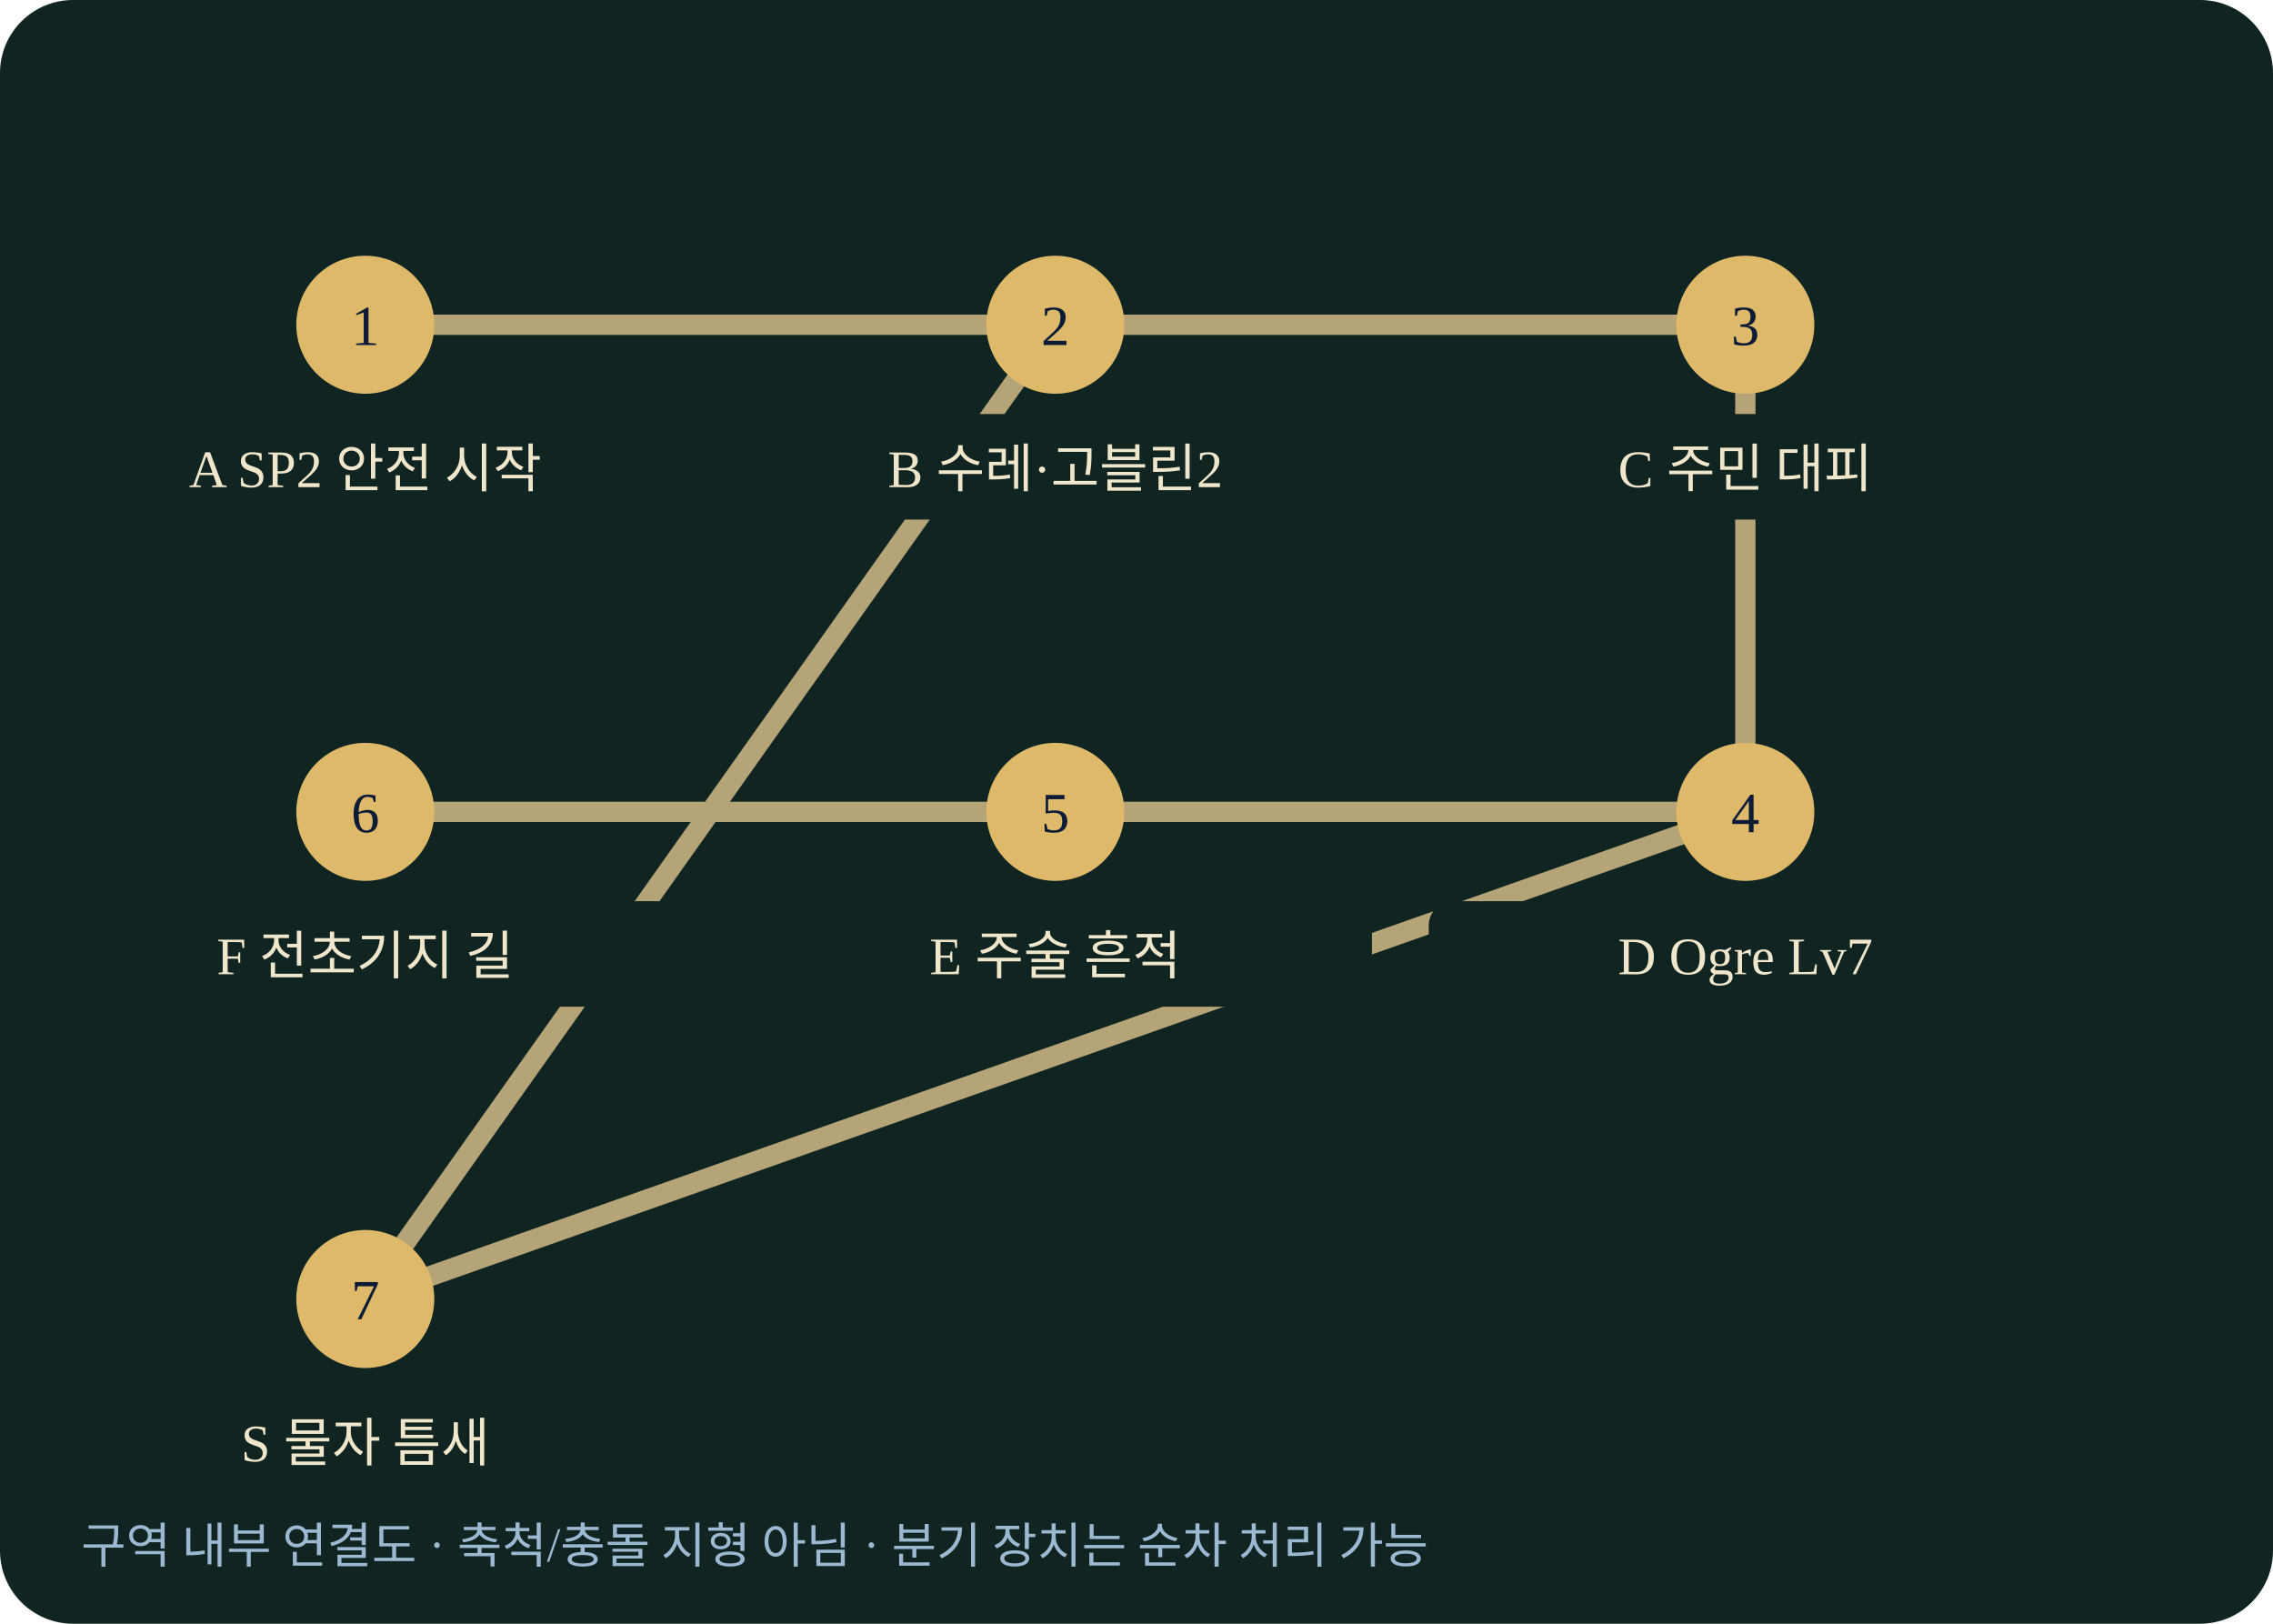
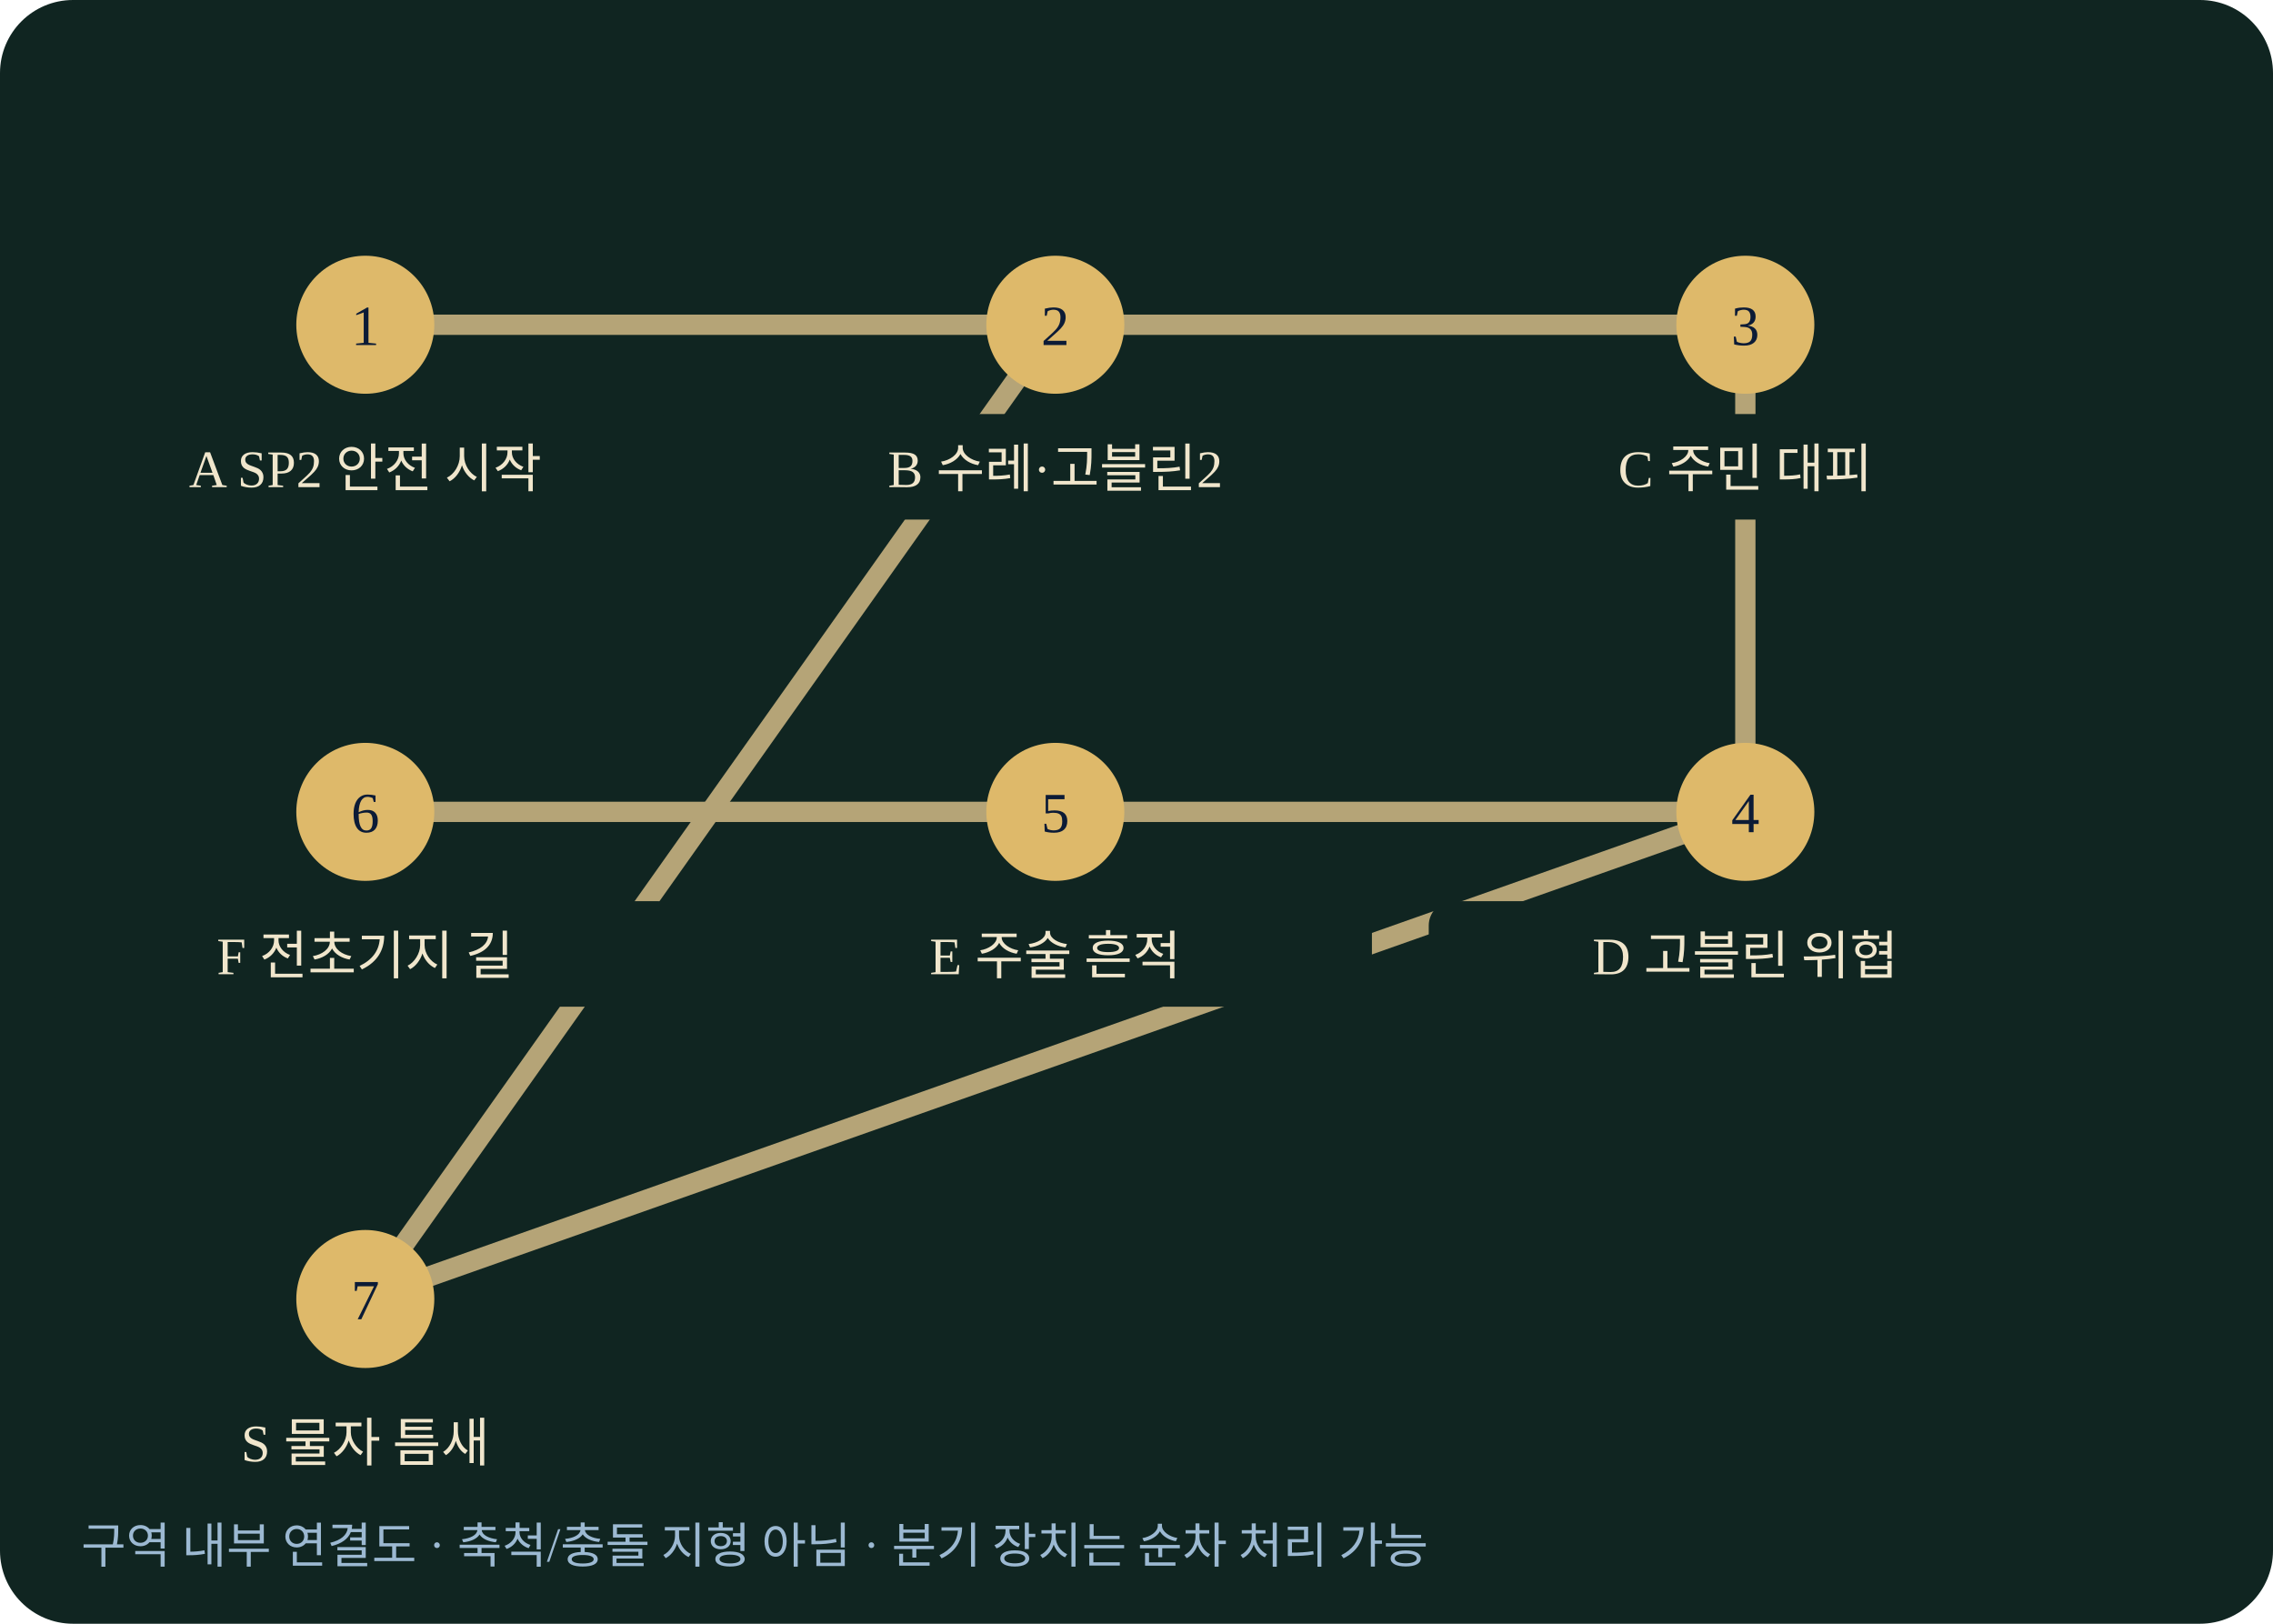
<svg xmlns="http://www.w3.org/2000/svg" viewBox="0 0 560 400">
  <rect width="560" height="400" rx="18" fill="#102521" />
  <path d="M90 80L260 80" stroke="#b5a477" stroke-width="5" fill="none" />
  <path d="M260 80L430 80" stroke="#b5a477" stroke-width="5" fill="none" />
  <path d="M430 80L430 200" stroke="#b5a477" stroke-width="5" fill="none" />
  <path d="M430 200L260 200" stroke="#b5a477" stroke-width="5" fill="none" />
  <path d="M260 200L90 200" stroke="#b5a477" stroke-width="5" fill="none" />
  <path d="M260 80L90 320" stroke="#b5a477" stroke-width="5" fill="none" />
  <path d="M90 320L430 200" stroke="#b5a477" stroke-width="5" fill="none" />
  <circle cx="90" cy="80" r="17" fill="#deb96a" />
  <text x="90" y="85" text-anchor="middle" font-size="14" fill="#0c1b36">1</text>
  <rect x="12" y="102" width="156" height="26" rx="6" fill="#102521" />
  <text x="90" y="120" text-anchor="middle" fill="#f0e6cc" font-size="13">A SP2 안전 시작</text>
  <circle cx="260" cy="80" r="17" fill="#deb96a" />
  <text x="260" y="85" text-anchor="middle" font-size="14" fill="#0c1b36">2</text>
  <rect x="182" y="102" width="156" height="26" rx="6" fill="#102521" />
  <text x="260" y="120" text-anchor="middle" fill="#f0e6cc" font-size="13">B 수레·고블린2</text>
  <circle cx="430" cy="80" r="17" fill="#deb96a" />
  <text x="430" y="85" text-anchor="middle" font-size="14" fill="#0c1b36">3</text>
  <rect x="352" y="102" width="156" height="26" rx="6" fill="#102521" />
  <text x="430" y="120" text-anchor="middle" fill="#f0e6cc" font-size="13">C 주민 대피</text>
  <circle cx="430" cy="200" r="17" fill="#deb96a" />
  <text x="430" y="205" text-anchor="middle" font-size="14" fill="#0c1b36">4</text>
  <rect x="352" y="222" width="156" height="26" rx="6" fill="#102521" />
-   <text x="430" y="240" text-anchor="middle" fill="#f0e6cc" font-size="13">D Ogre Lv7</text>
+   <text x="430" y="240" text-anchor="middle" fill="#f0e6cc" font-size="13">D 고블린 위협</text>
  <circle cx="260" cy="200" r="17" fill="#deb96a" />
  <text x="260" y="205" text-anchor="middle" font-size="14" fill="#0c1b36">5</text>
  <rect x="182" y="222" width="156" height="26" rx="6" fill="#102521" />
  <text x="260" y="240" text-anchor="middle" fill="#f0e6cc" font-size="13">E 주술 흔적</text>
  <circle cx="90" cy="200" r="17" fill="#deb96a" />
  <text x="90" y="205" text-anchor="middle" font-size="14" fill="#0c1b36">6</text>
  <rect x="12" y="222" width="156" height="26" rx="6" fill="#102521" />
  <text x="90" y="240" text-anchor="middle" fill="#f0e6cc" font-size="13">F 전초기지 길</text>
  <circle cx="90" cy="320" r="17" fill="#deb96a" />
  <text x="90" y="325" text-anchor="middle" font-size="14" fill="#0c1b36">7</text>
  <rect x="12" y="342" width="156" height="26" rx="6" fill="#102521" />
  <text x="90" y="360" text-anchor="middle" fill="#f0e6cc" font-size="13">S 물자 틈새</text>
  <text x="20" y="385" fill="#9cb9d2" font-size="12">구역 내부 연결도 · 축척/충돌 지형 아님 · 분기 장치는 순차 처리 가능</text>
</svg>
